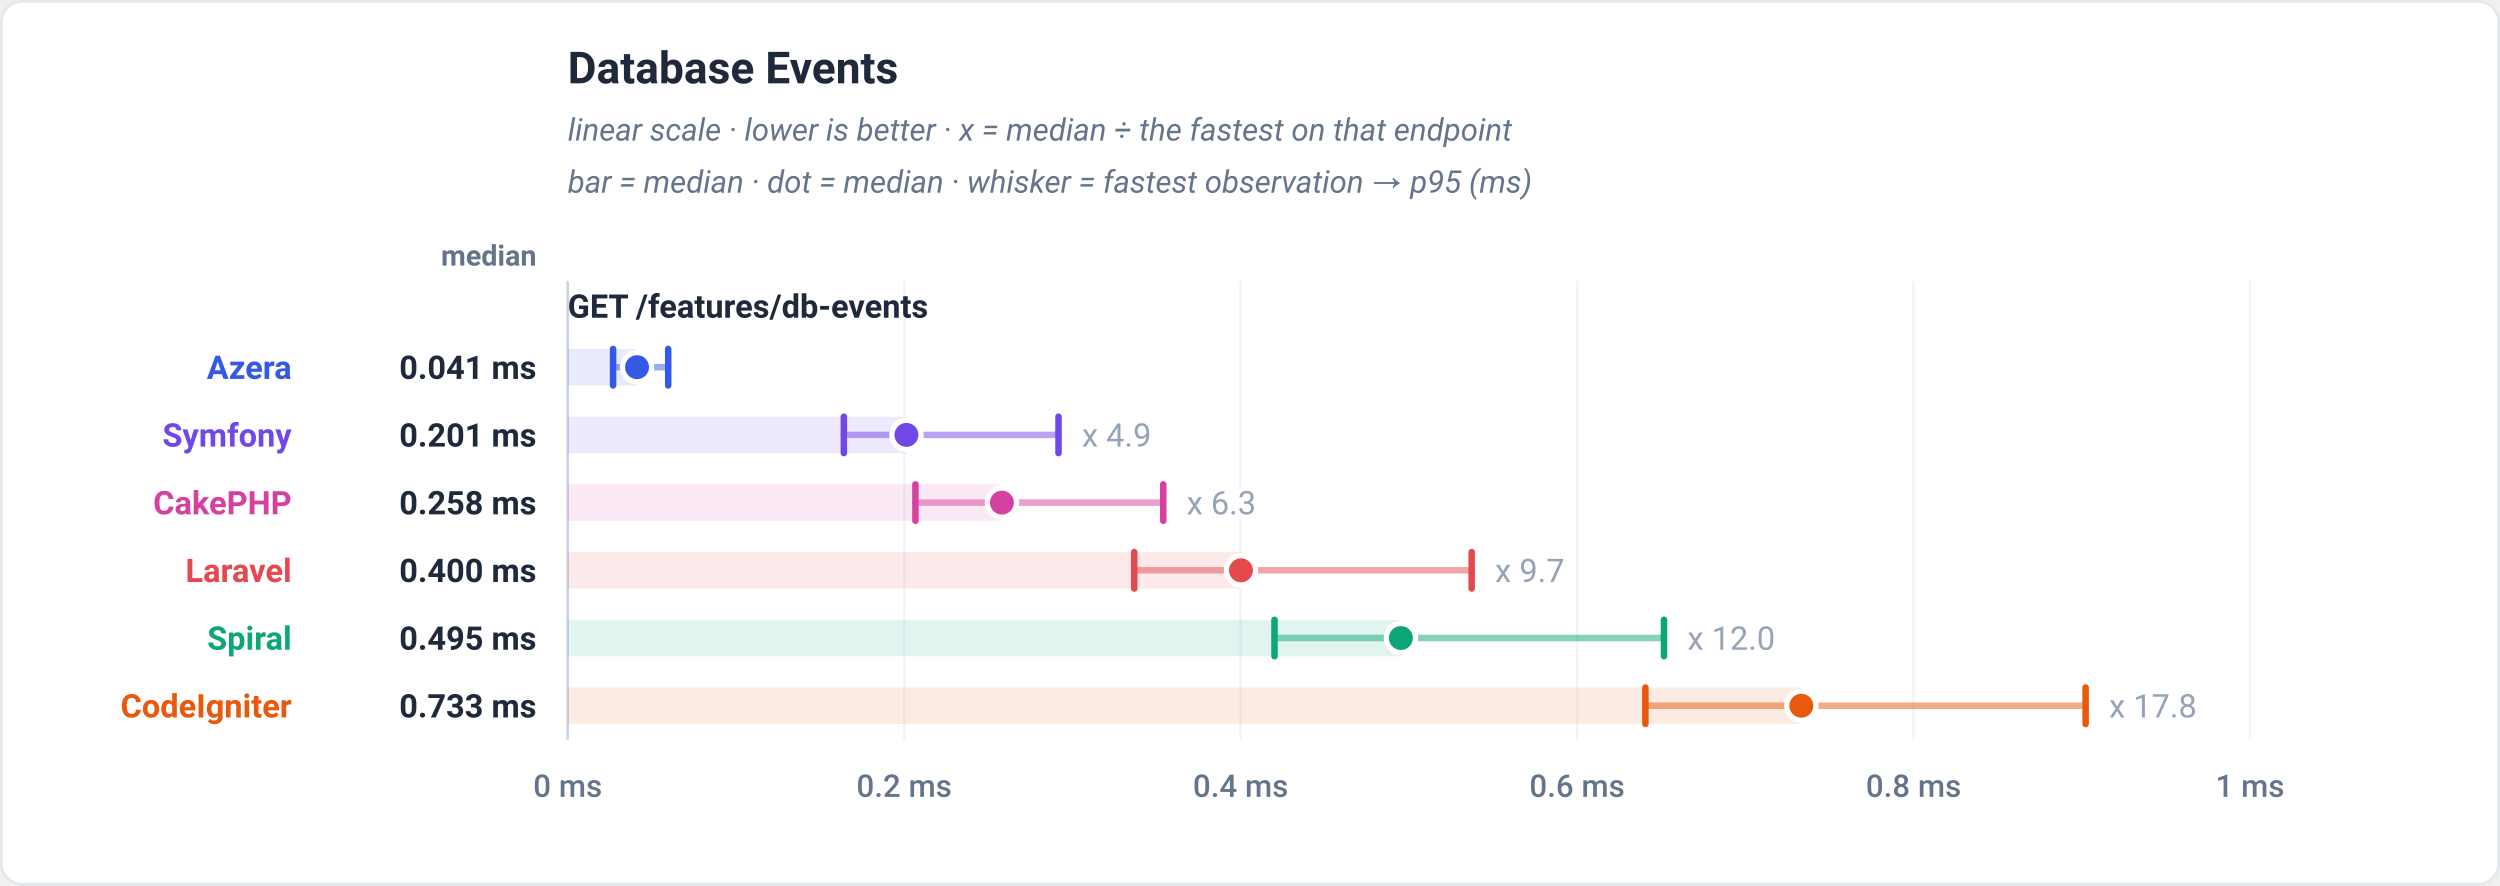
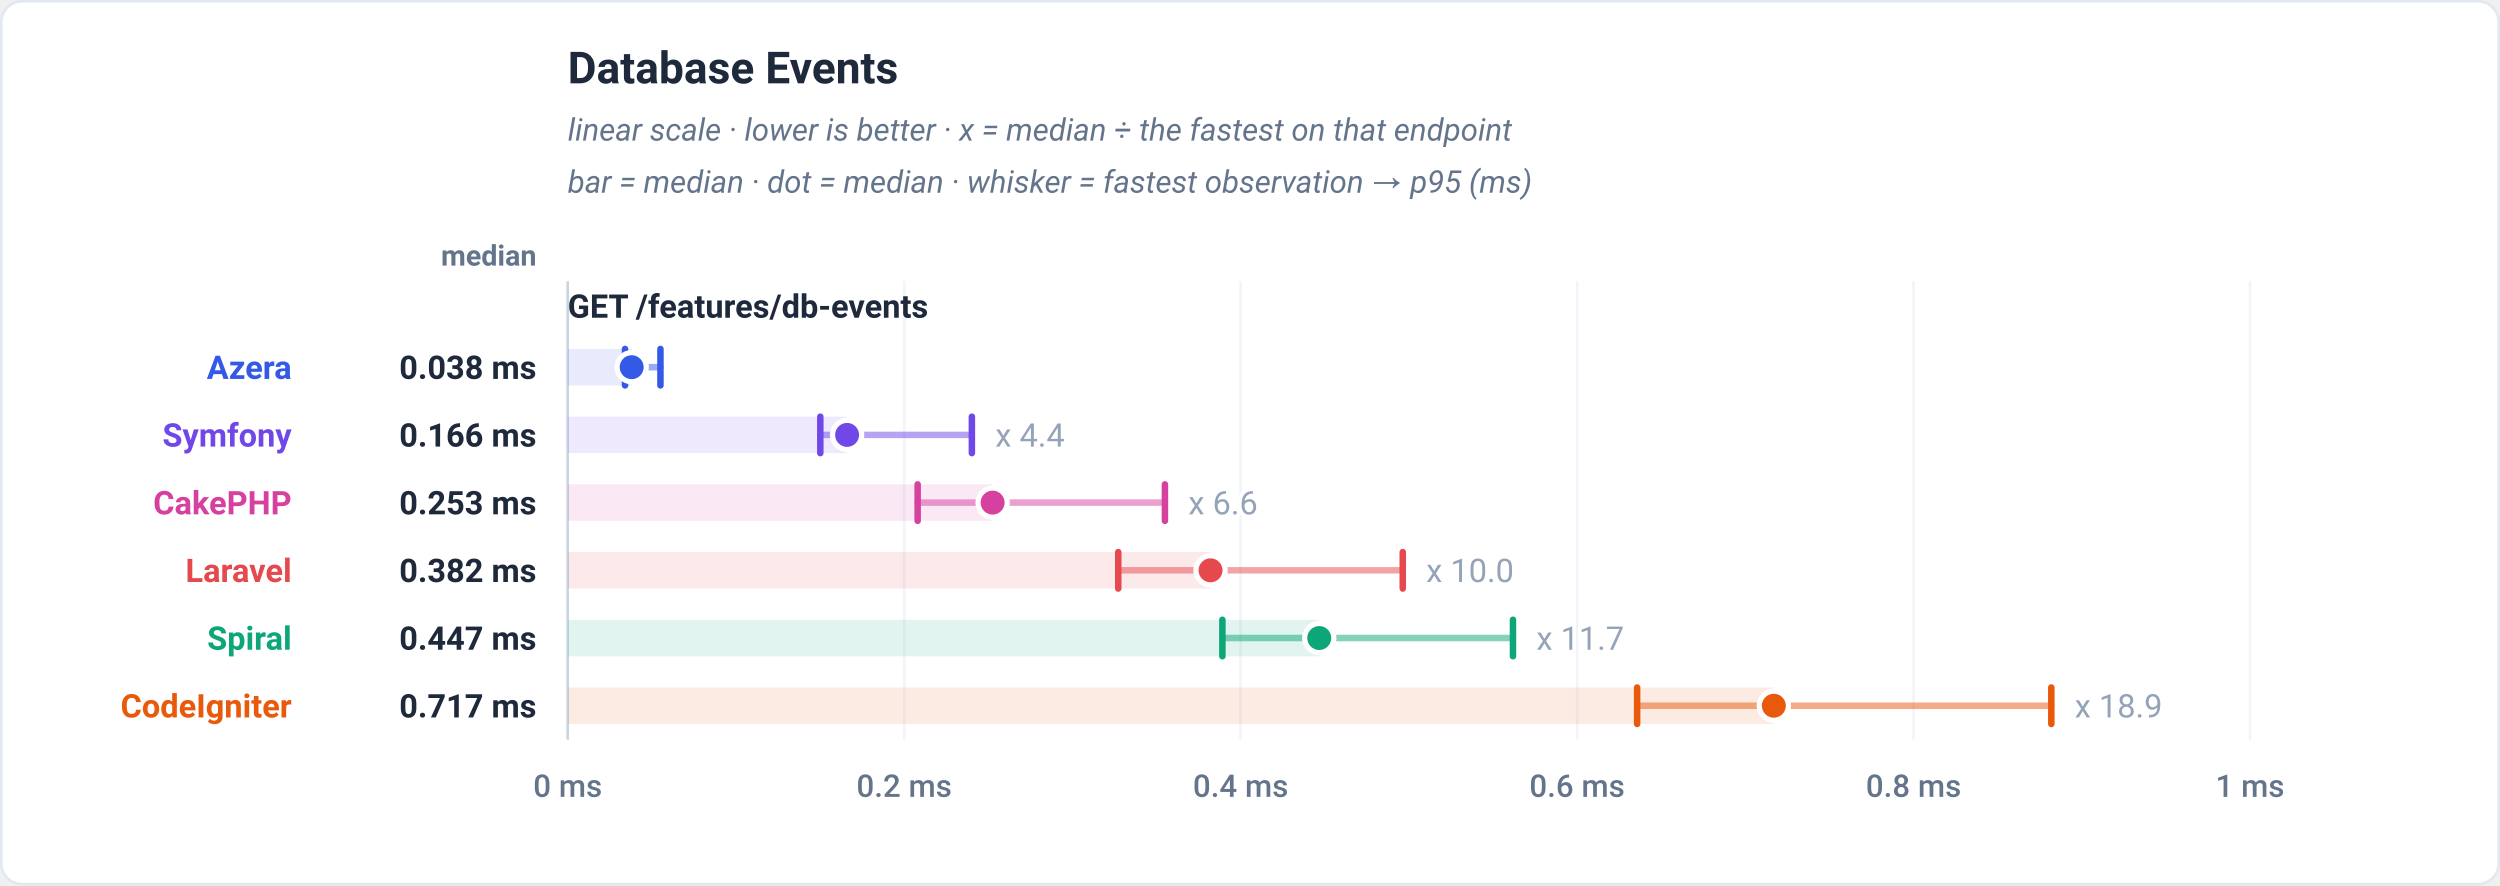
<svg xmlns="http://www.w3.org/2000/svg" viewBox="0 0 960 340" width="960" height="340" role="img" font-family="-apple-system,BlinkMacSystemFont,'Segoe UI',Roboto,Helvetica,Arial,sans-serif">
  <rect x="0.5" y="0.5" width="959" height="339" rx="8" fill="#ffffff" stroke="#e2e8f0" />
  <text x="218" y="32" font-family="-apple-system,BlinkMacSystemFont,'Segoe UI',Roboto,Helvetica,Arial,sans-serif" font-size="17" font-weight="700" fill="#1e293b" text-anchor="start">Database Events</text>
  <text x="218" y="54" font-family="-apple-system,BlinkMacSystemFont,'Segoe UI',Roboto,Helvetica,Arial,sans-serif" font-size="12" font-weight="400" fill="#64748b" text-anchor="start" font-style="italic">linear scale · lower is better · x = median ÷ the fastest on that endpoint</text>
  <text x="218" y="74" font-family="-apple-system,BlinkMacSystemFont,'Segoe UI',Roboto,Helvetica,Arial,sans-serif" font-size="12" font-weight="400" fill="#64748b" text-anchor="start" font-style="italic">bar = median · dot = median · whisker = fastest observation → p95 (ms)</text>
  <text x="206" y="102" font-family="-apple-system,BlinkMacSystemFont,'Segoe UI',Roboto,Helvetica,Arial,sans-serif" font-size="11" font-weight="600" fill="#64748b" text-anchor="end">median</text>
  <line x1="218" y1="108" x2="218" y2="284" stroke="#f1f5f9" stroke-width="1" />
  <text x="218" y="306" font-family="-apple-system,BlinkMacSystemFont,'Segoe UI',Roboto,Helvetica,Arial,sans-serif" font-size="12" font-weight="500" fill="#64748b" text-anchor="middle">0 ms</text>
  <line x1="347.2" y1="108" x2="347.2" y2="284" stroke="#f1f5f9" stroke-width="1" />
  <text x="347.2" y="306" font-family="-apple-system,BlinkMacSystemFont,'Segoe UI',Roboto,Helvetica,Arial,sans-serif" font-size="12" font-weight="500" fill="#64748b" text-anchor="middle">0.2 ms</text>
  <line x1="476.4" y1="108" x2="476.4" y2="284" stroke="#f1f5f9" stroke-width="1" />
  <text x="476.4" y="306" font-family="-apple-system,BlinkMacSystemFont,'Segoe UI',Roboto,Helvetica,Arial,sans-serif" font-size="12" font-weight="500" fill="#64748b" text-anchor="middle">0.4 ms</text>
  <line x1="605.6" y1="108" x2="605.6" y2="284" stroke="#f1f5f9" stroke-width="1" />
  <text x="605.6" y="306" font-family="-apple-system,BlinkMacSystemFont,'Segoe UI',Roboto,Helvetica,Arial,sans-serif" font-size="12" font-weight="500" fill="#64748b" text-anchor="middle">0.6 ms</text>
  <line x1="734.8" y1="108" x2="734.8" y2="284" stroke="#f1f5f9" stroke-width="1" />
  <text x="734.8" y="306" font-family="-apple-system,BlinkMacSystemFont,'Segoe UI',Roboto,Helvetica,Arial,sans-serif" font-size="12" font-weight="500" fill="#64748b" text-anchor="middle">0.8 ms</text>
  <line x1="864" y1="108" x2="864" y2="284" stroke="#f1f5f9" stroke-width="1" />
  <text x="864" y="306" font-family="-apple-system,BlinkMacSystemFont,'Segoe UI',Roboto,Helvetica,Arial,sans-serif" font-size="12" font-weight="500" fill="#64748b" text-anchor="middle">1 ms</text>
  <line x1="218" y1="108" x2="218" y2="284" stroke="#cbd5e1" stroke-width="1" />
  <text x="218" y="122" font-family="-apple-system,BlinkMacSystemFont,'Segoe UI',Roboto,Helvetica,Arial,sans-serif" font-size="12.5" font-weight="700" fill="#1e293b" text-anchor="start">GET /features/db-events</text>
-   <rect x="218" y="134" width="26.62" height="14" fill="#3459e6" fill-opacity="0.12" />
-   <line x1="235.42" y1="141" x2="256.59" y2="141" stroke="#3459e6" stroke-width="2.5" stroke-linecap="round" opacity="0.5" />
-   <line x1="235.42" y1="134" x2="235.42" y2="148" stroke="#3459e6" stroke-width="2.5" stroke-linecap="round" />
-   <line x1="256.59" y1="134" x2="256.59" y2="148" stroke="#3459e6" stroke-width="2.5" stroke-linecap="round" />
-   <circle cx="244.62" cy="141" r="5.6" fill="#3459e6" stroke="#ffffff" stroke-width="2" />
+   <rect x="218" y="134" width="24.56" height="14" fill="#3459e6" fill-opacity="0.12" />
+   <line x1="240.01" y1="141" x2="253.61" y2="141" stroke="#3459e6" stroke-width="2.5" stroke-linecap="round" opacity="0.5" />
+   <line x1="240.01" y1="134" x2="240.01" y2="148" stroke="#3459e6" stroke-width="2.5" stroke-linecap="round" />
+   <line x1="253.61" y1="134" x2="253.61" y2="148" stroke="#3459e6" stroke-width="2.5" stroke-linecap="round" />
+   <circle cx="242.56" cy="141" r="5.6" fill="#3459e6" stroke="#ffffff" stroke-width="2" />
  <text x="112" y="145.5" font-family="-apple-system,BlinkMacSystemFont,'Segoe UI',Roboto,Helvetica,Arial,sans-serif" font-size="12.5" font-weight="700" fill="#3459e6" text-anchor="end">Azera</text>
-   <text x="206" y="145.5" font-family="-apple-system,BlinkMacSystemFont,'Segoe UI',Roboto,Helvetica,Arial,sans-serif" font-size="12.5" font-weight="700" fill="#1e293b" text-anchor="end">0.041 ms</text>
-   <rect x="218" y="160" width="130.07" height="14" fill="#7048e8" fill-opacity="0.12" />
-   <line x1="324.04" y1="167" x2="406.47" y2="167" stroke="#7048e8" stroke-width="2.5" stroke-linecap="round" opacity="0.5" />
-   <line x1="324.04" y1="160" x2="324.04" y2="174" stroke="#7048e8" stroke-width="2.5" stroke-linecap="round" />
-   <line x1="406.47" y1="160" x2="406.47" y2="174" stroke="#7048e8" stroke-width="2.5" stroke-linecap="round" />
-   <circle cx="348.07" cy="167" r="5.6" fill="#7048e8" stroke="#ffffff" stroke-width="2" />
-   <text x="415.47" y="171.5" font-family="-apple-system,BlinkMacSystemFont,'Segoe UI',Roboto,Helvetica,Arial,sans-serif" font-size="12.5" font-weight="400" fill="#94a3b8" text-anchor="start" stroke="#ffffff" stroke-width="3" paint-order="stroke" stroke-linejoin="round">x 4.9</text>
+   <text x="206" y="145.5" font-family="-apple-system,BlinkMacSystemFont,'Segoe UI',Roboto,Helvetica,Arial,sans-serif" font-size="12.5" font-weight="700" fill="#1e293b" text-anchor="end">0.038 ms</text>
+   <rect x="218" y="160" width="107.28" height="14" fill="#7048e8" fill-opacity="0.12" />
+   <line x1="315" y1="167" x2="373.2" y2="167" stroke="#7048e8" stroke-width="2.5" stroke-linecap="round" opacity="0.5" />
+   <line x1="315" y1="160" x2="315" y2="174" stroke="#7048e8" stroke-width="2.5" stroke-linecap="round" />
+   <line x1="373.2" y1="160" x2="373.2" y2="174" stroke="#7048e8" stroke-width="2.5" stroke-linecap="round" />
+   <circle cx="325.28" cy="167" r="5.6" fill="#7048e8" stroke="#ffffff" stroke-width="2" />
+   <text x="382.2" y="171.5" font-family="-apple-system,BlinkMacSystemFont,'Segoe UI',Roboto,Helvetica,Arial,sans-serif" font-size="12.5" font-weight="400" fill="#94a3b8" text-anchor="start" stroke="#ffffff" stroke-width="3" paint-order="stroke" stroke-linejoin="round">x 4.4</text>
  <text x="112" y="171.5" font-family="-apple-system,BlinkMacSystemFont,'Segoe UI',Roboto,Helvetica,Arial,sans-serif" font-size="12.5" font-weight="700" fill="#7048e8" text-anchor="end">Symfony</text>
-   <text x="206" y="171.5" font-family="-apple-system,BlinkMacSystemFont,'Segoe UI',Roboto,Helvetica,Arial,sans-serif" font-size="12.5" font-weight="700" fill="#1e293b" text-anchor="end">0.201 ms</text>
-   <rect x="218" y="186" width="166.73" height="14" fill="#d6409f" fill-opacity="0.12" />
-   <line x1="351.52" y1="193" x2="446.68" y2="193" stroke="#d6409f" stroke-width="2.5" stroke-linecap="round" opacity="0.5" />
-   <line x1="351.52" y1="186" x2="351.52" y2="200" stroke="#d6409f" stroke-width="2.5" stroke-linecap="round" />
-   <line x1="446.68" y1="186" x2="446.68" y2="200" stroke="#d6409f" stroke-width="2.5" stroke-linecap="round" />
-   <circle cx="384.73" cy="193" r="5.6" fill="#d6409f" stroke="#ffffff" stroke-width="2" />
-   <text x="455.68" y="197.5" font-family="-apple-system,BlinkMacSystemFont,'Segoe UI',Roboto,Helvetica,Arial,sans-serif" font-size="12.5" font-weight="400" fill="#94a3b8" text-anchor="start" stroke="#ffffff" stroke-width="3" paint-order="stroke" stroke-linejoin="round">x 6.3</text>
+   <text x="206" y="171.5" font-family="-apple-system,BlinkMacSystemFont,'Segoe UI',Roboto,Helvetica,Arial,sans-serif" font-size="12.5" font-weight="700" fill="#1e293b" text-anchor="end">0.166 ms</text>
+   <rect x="218" y="186" width="163.16" height="14" fill="#d6409f" fill-opacity="0.12" />
+   <line x1="352.38" y1="193" x2="447.33" y2="193" stroke="#d6409f" stroke-width="2.5" stroke-linecap="round" opacity="0.5" />
+   <line x1="352.38" y1="186" x2="352.38" y2="200" stroke="#d6409f" stroke-width="2.5" stroke-linecap="round" />
+   <line x1="447.33" y1="186" x2="447.33" y2="200" stroke="#d6409f" stroke-width="2.5" stroke-linecap="round" />
+   <circle cx="381.16" cy="193" r="5.6" fill="#d6409f" stroke="#ffffff" stroke-width="2" />
+   <text x="456.33" y="197.5" font-family="-apple-system,BlinkMacSystemFont,'Segoe UI',Roboto,Helvetica,Arial,sans-serif" font-size="12.5" font-weight="400" fill="#94a3b8" text-anchor="start" stroke="#ffffff" stroke-width="3" paint-order="stroke" stroke-linejoin="round">x 6.6</text>
  <text x="112" y="197.5" font-family="-apple-system,BlinkMacSystemFont,'Segoe UI',Roboto,Helvetica,Arial,sans-serif" font-size="12.5" font-weight="700" fill="#d6409f" text-anchor="end">CakePHP</text>
-   <text x="206" y="197.5" font-family="-apple-system,BlinkMacSystemFont,'Segoe UI',Roboto,Helvetica,Arial,sans-serif" font-size="12.5" font-weight="700" fill="#1e293b" text-anchor="end">0.258 ms</text>
-   <rect x="218" y="212" width="258.53" height="14" fill="#e5484d" fill-opacity="0.12" />
-   <line x1="435.55" y1="219" x2="565.12" y2="219" stroke="#e5484d" stroke-width="2.5" stroke-linecap="round" opacity="0.5" />
-   <line x1="435.55" y1="212" x2="435.55" y2="226" stroke="#e5484d" stroke-width="2.5" stroke-linecap="round" />
-   <line x1="565.12" y1="212" x2="565.12" y2="226" stroke="#e5484d" stroke-width="2.5" stroke-linecap="round" />
-   <circle cx="476.53" cy="219" r="5.6" fill="#e5484d" stroke="#ffffff" stroke-width="2" />
-   <text x="574.12" y="223.5" font-family="-apple-system,BlinkMacSystemFont,'Segoe UI',Roboto,Helvetica,Arial,sans-serif" font-size="12.5" font-weight="400" fill="#94a3b8" text-anchor="start" stroke="#ffffff" stroke-width="3" paint-order="stroke" stroke-linejoin="round">x 9.7</text>
+   <text x="206" y="197.5" font-family="-apple-system,BlinkMacSystemFont,'Segoe UI',Roboto,Helvetica,Arial,sans-serif" font-size="12.5" font-weight="700" fill="#1e293b" text-anchor="end">0.253 ms</text>
+   <rect x="218" y="212" width="246.84" height="14" fill="#e5484d" fill-opacity="0.12" />
+   <line x1="429.41" y1="219" x2="538.66" y2="219" stroke="#e5484d" stroke-width="2.5" stroke-linecap="round" opacity="0.5" />
+   <line x1="429.41" y1="212" x2="429.41" y2="226" stroke="#e5484d" stroke-width="2.5" stroke-linecap="round" />
+   <line x1="538.66" y1="212" x2="538.66" y2="226" stroke="#e5484d" stroke-width="2.5" stroke-linecap="round" />
+   <circle cx="464.84" cy="219" r="5.6" fill="#e5484d" stroke="#ffffff" stroke-width="2" />
+   <text x="547.66" y="223.5" font-family="-apple-system,BlinkMacSystemFont,'Segoe UI',Roboto,Helvetica,Arial,sans-serif" font-size="12.5" font-weight="400" fill="#94a3b8" text-anchor="start" stroke="#ffffff" stroke-width="3" paint-order="stroke" stroke-linejoin="round">x 10.0</text>
  <text x="112" y="223.5" font-family="-apple-system,BlinkMacSystemFont,'Segoe UI',Roboto,Helvetica,Arial,sans-serif" font-size="12.5" font-weight="700" fill="#e5484d" text-anchor="end">Laravel</text>
-   <text x="206" y="223.5" font-family="-apple-system,BlinkMacSystemFont,'Segoe UI',Roboto,Helvetica,Arial,sans-serif" font-size="12.5" font-weight="700" fill="#1e293b" text-anchor="end">0.400 ms</text>
-   <rect x="218" y="238" width="319.93" height="14" fill="#0ca678" fill-opacity="0.12" />
-   <line x1="489.41" y1="245" x2="638.97" y2="245" stroke="#0ca678" stroke-width="2.5" stroke-linecap="round" opacity="0.5" />
-   <line x1="489.41" y1="238" x2="489.41" y2="252" stroke="#0ca678" stroke-width="2.5" stroke-linecap="round" />
-   <line x1="638.97" y1="238" x2="638.97" y2="252" stroke="#0ca678" stroke-width="2.5" stroke-linecap="round" />
-   <circle cx="537.93" cy="245" r="5.6" fill="#0ca678" stroke="#ffffff" stroke-width="2" />
-   <text x="647.97" y="249.5" font-family="-apple-system,BlinkMacSystemFont,'Segoe UI',Roboto,Helvetica,Arial,sans-serif" font-size="12.5" font-weight="400" fill="#94a3b8" text-anchor="start" stroke="#ffffff" stroke-width="3" paint-order="stroke" stroke-linejoin="round">x 12.0</text>
+   <text x="206" y="223.5" font-family="-apple-system,BlinkMacSystemFont,'Segoe UI',Roboto,Helvetica,Arial,sans-serif" font-size="12.5" font-weight="700" fill="#1e293b" text-anchor="end">0.382 ms</text>
+   <rect x="218" y="238" width="288.59" height="14" fill="#0ca678" fill-opacity="0.12" />
+   <line x1="469.4" y1="245" x2="580.98" y2="245" stroke="#0ca678" stroke-width="2.5" stroke-linecap="round" opacity="0.5" />
+   <line x1="469.4" y1="238" x2="469.4" y2="252" stroke="#0ca678" stroke-width="2.5" stroke-linecap="round" />
+   <line x1="580.98" y1="238" x2="580.98" y2="252" stroke="#0ca678" stroke-width="2.5" stroke-linecap="round" />
+   <circle cx="506.59" cy="245" r="5.6" fill="#0ca678" stroke="#ffffff" stroke-width="2" />
+   <text x="589.98" y="249.5" font-family="-apple-system,BlinkMacSystemFont,'Segoe UI',Roboto,Helvetica,Arial,sans-serif" font-size="12.5" font-weight="400" fill="#94a3b8" text-anchor="start" stroke="#ffffff" stroke-width="3" paint-order="stroke" stroke-linejoin="round">x 11.7</text>
  <text x="112" y="249.5" font-family="-apple-system,BlinkMacSystemFont,'Segoe UI',Roboto,Helvetica,Arial,sans-serif" font-size="12.5" font-weight="700" fill="#0ca678" text-anchor="end">Spiral</text>
-   <text x="206" y="249.5" font-family="-apple-system,BlinkMacSystemFont,'Segoe UI',Roboto,Helvetica,Arial,sans-serif" font-size="12.5" font-weight="700" fill="#1e293b" text-anchor="end">0.495 ms</text>
-   <rect x="218" y="264" width="473.71" height="14" fill="#e8590c" fill-opacity="0.12" />
-   <line x1="631.84" y1="271" x2="800.88" y2="271" stroke="#e8590c" stroke-width="2.5" stroke-linecap="round" opacity="0.5" />
-   <line x1="631.84" y1="264" x2="631.84" y2="278" stroke="#e8590c" stroke-width="2.5" stroke-linecap="round" />
-   <line x1="800.88" y1="264" x2="800.88" y2="278" stroke="#e8590c" stroke-width="2.5" stroke-linecap="round" />
-   <circle cx="691.71" cy="271" r="5.6" fill="#e8590c" stroke="#ffffff" stroke-width="2" />
-   <text x="809.88" y="275.5" font-family="-apple-system,BlinkMacSystemFont,'Segoe UI',Roboto,Helvetica,Arial,sans-serif" font-size="12.5" font-weight="400" fill="#94a3b8" text-anchor="start" stroke="#ffffff" stroke-width="3" paint-order="stroke" stroke-linejoin="round">x 17.8</text>
+   <text x="206" y="249.5" font-family="-apple-system,BlinkMacSystemFont,'Segoe UI',Roboto,Helvetica,Arial,sans-serif" font-size="12.5" font-weight="700" fill="#1e293b" text-anchor="end">0.447 ms</text>
+   <rect x="218" y="264" width="463.15" height="14" fill="#e8590c" fill-opacity="0.12" />
+   <line x1="628.66" y1="271" x2="787.7" y2="271" stroke="#e8590c" stroke-width="2.5" stroke-linecap="round" opacity="0.5" />
+   <line x1="628.66" y1="264" x2="628.66" y2="278" stroke="#e8590c" stroke-width="2.5" stroke-linecap="round" />
+   <line x1="787.7" y1="264" x2="787.7" y2="278" stroke="#e8590c" stroke-width="2.5" stroke-linecap="round" />
+   <circle cx="681.15" cy="271" r="5.6" fill="#e8590c" stroke="#ffffff" stroke-width="2" />
+   <text x="796.7" y="275.5" font-family="-apple-system,BlinkMacSystemFont,'Segoe UI',Roboto,Helvetica,Arial,sans-serif" font-size="12.5" font-weight="400" fill="#94a3b8" text-anchor="start" stroke="#ffffff" stroke-width="3" paint-order="stroke" stroke-linejoin="round">x 18.9</text>
  <text x="112" y="275.5" font-family="-apple-system,BlinkMacSystemFont,'Segoe UI',Roboto,Helvetica,Arial,sans-serif" font-size="12.5" font-weight="700" fill="#e8590c" text-anchor="end">CodeIgniter</text>
-   <text x="206" y="275.5" font-family="-apple-system,BlinkMacSystemFont,'Segoe UI',Roboto,Helvetica,Arial,sans-serif" font-size="12.5" font-weight="700" fill="#1e293b" text-anchor="end">0.733 ms</text>
+   <text x="206" y="275.5" font-family="-apple-system,BlinkMacSystemFont,'Segoe UI',Roboto,Helvetica,Arial,sans-serif" font-size="12.5" font-weight="700" fill="#1e293b" text-anchor="end">0.717 ms</text>
</svg>
